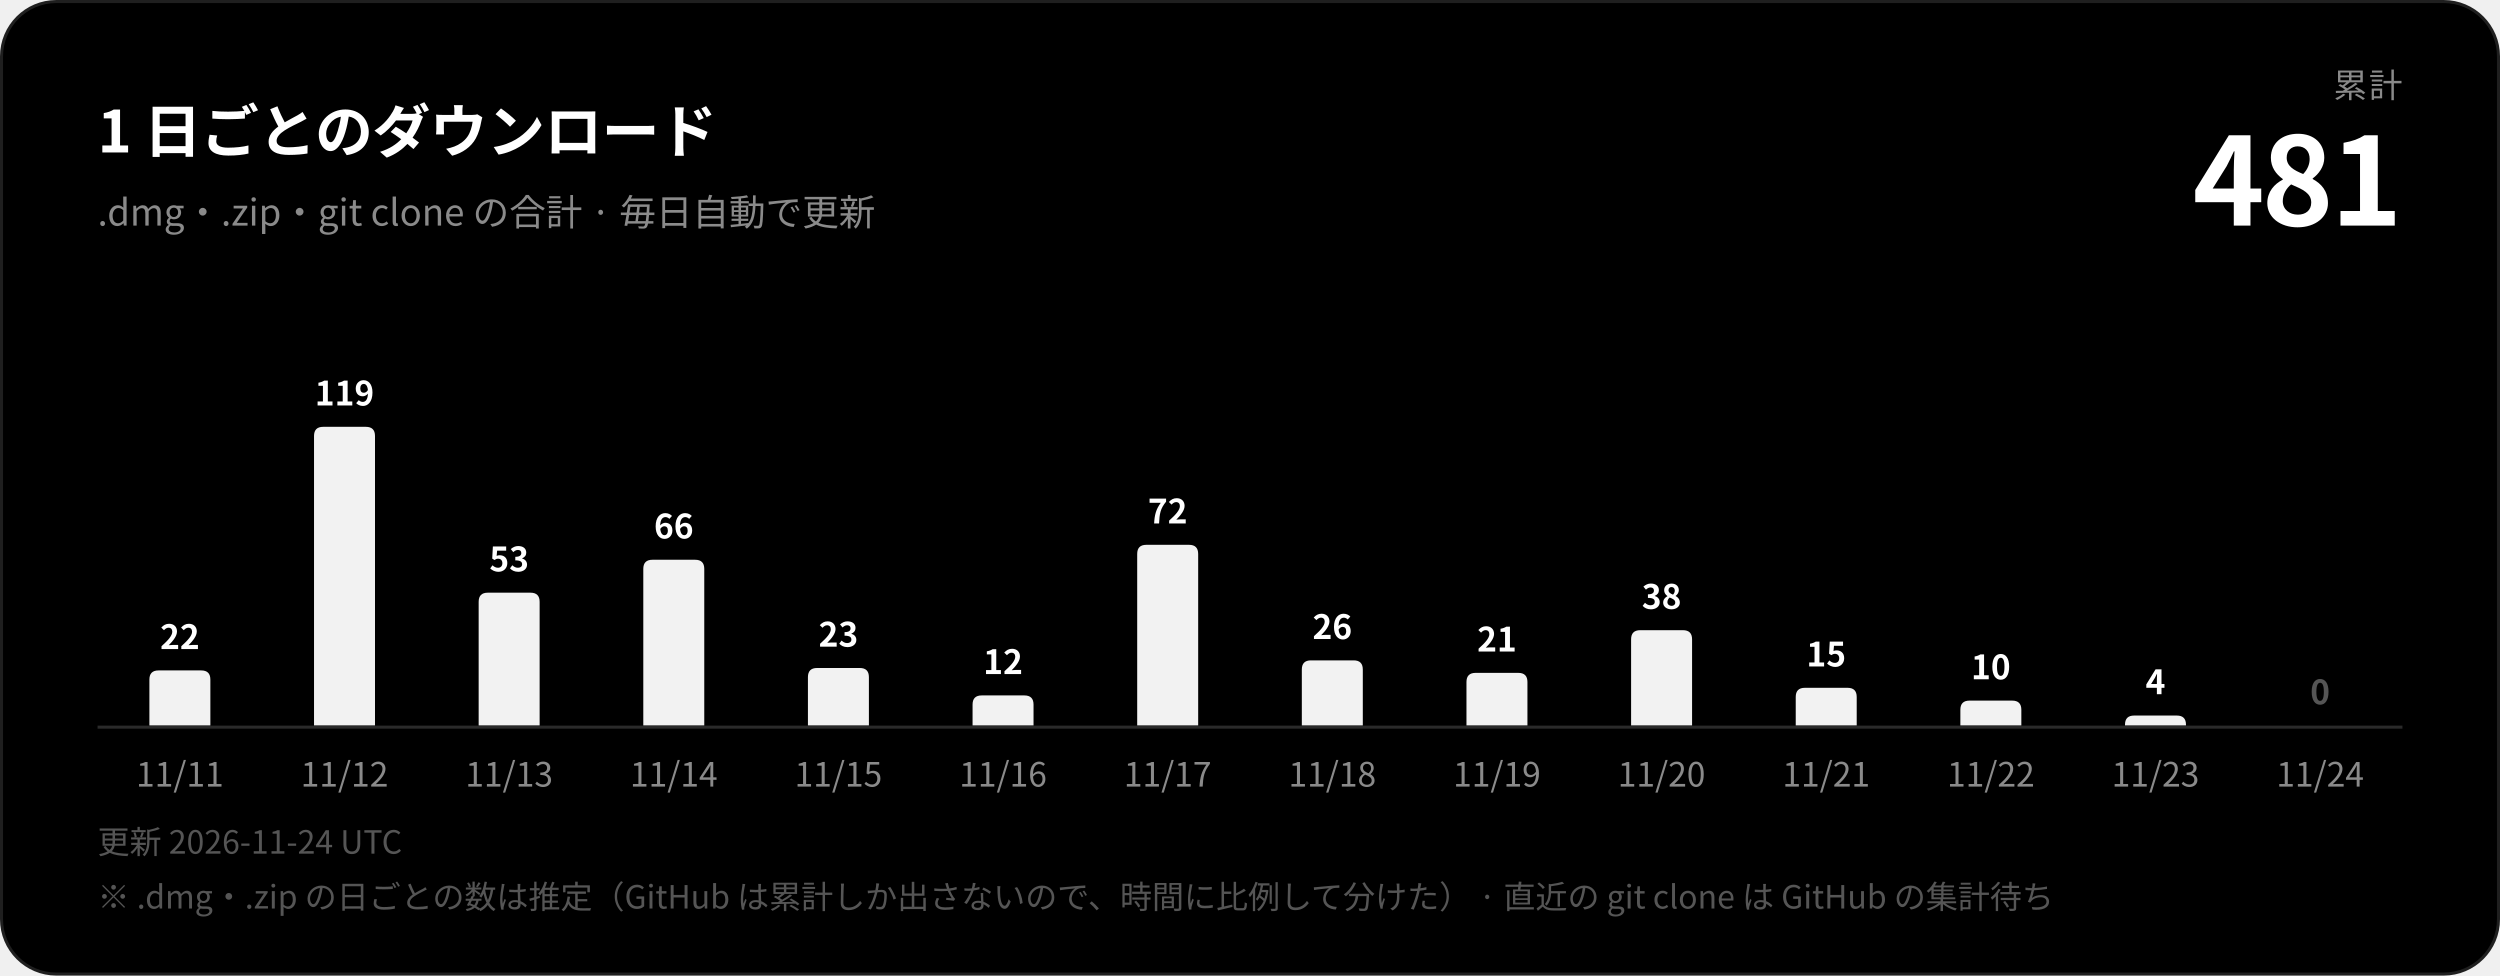
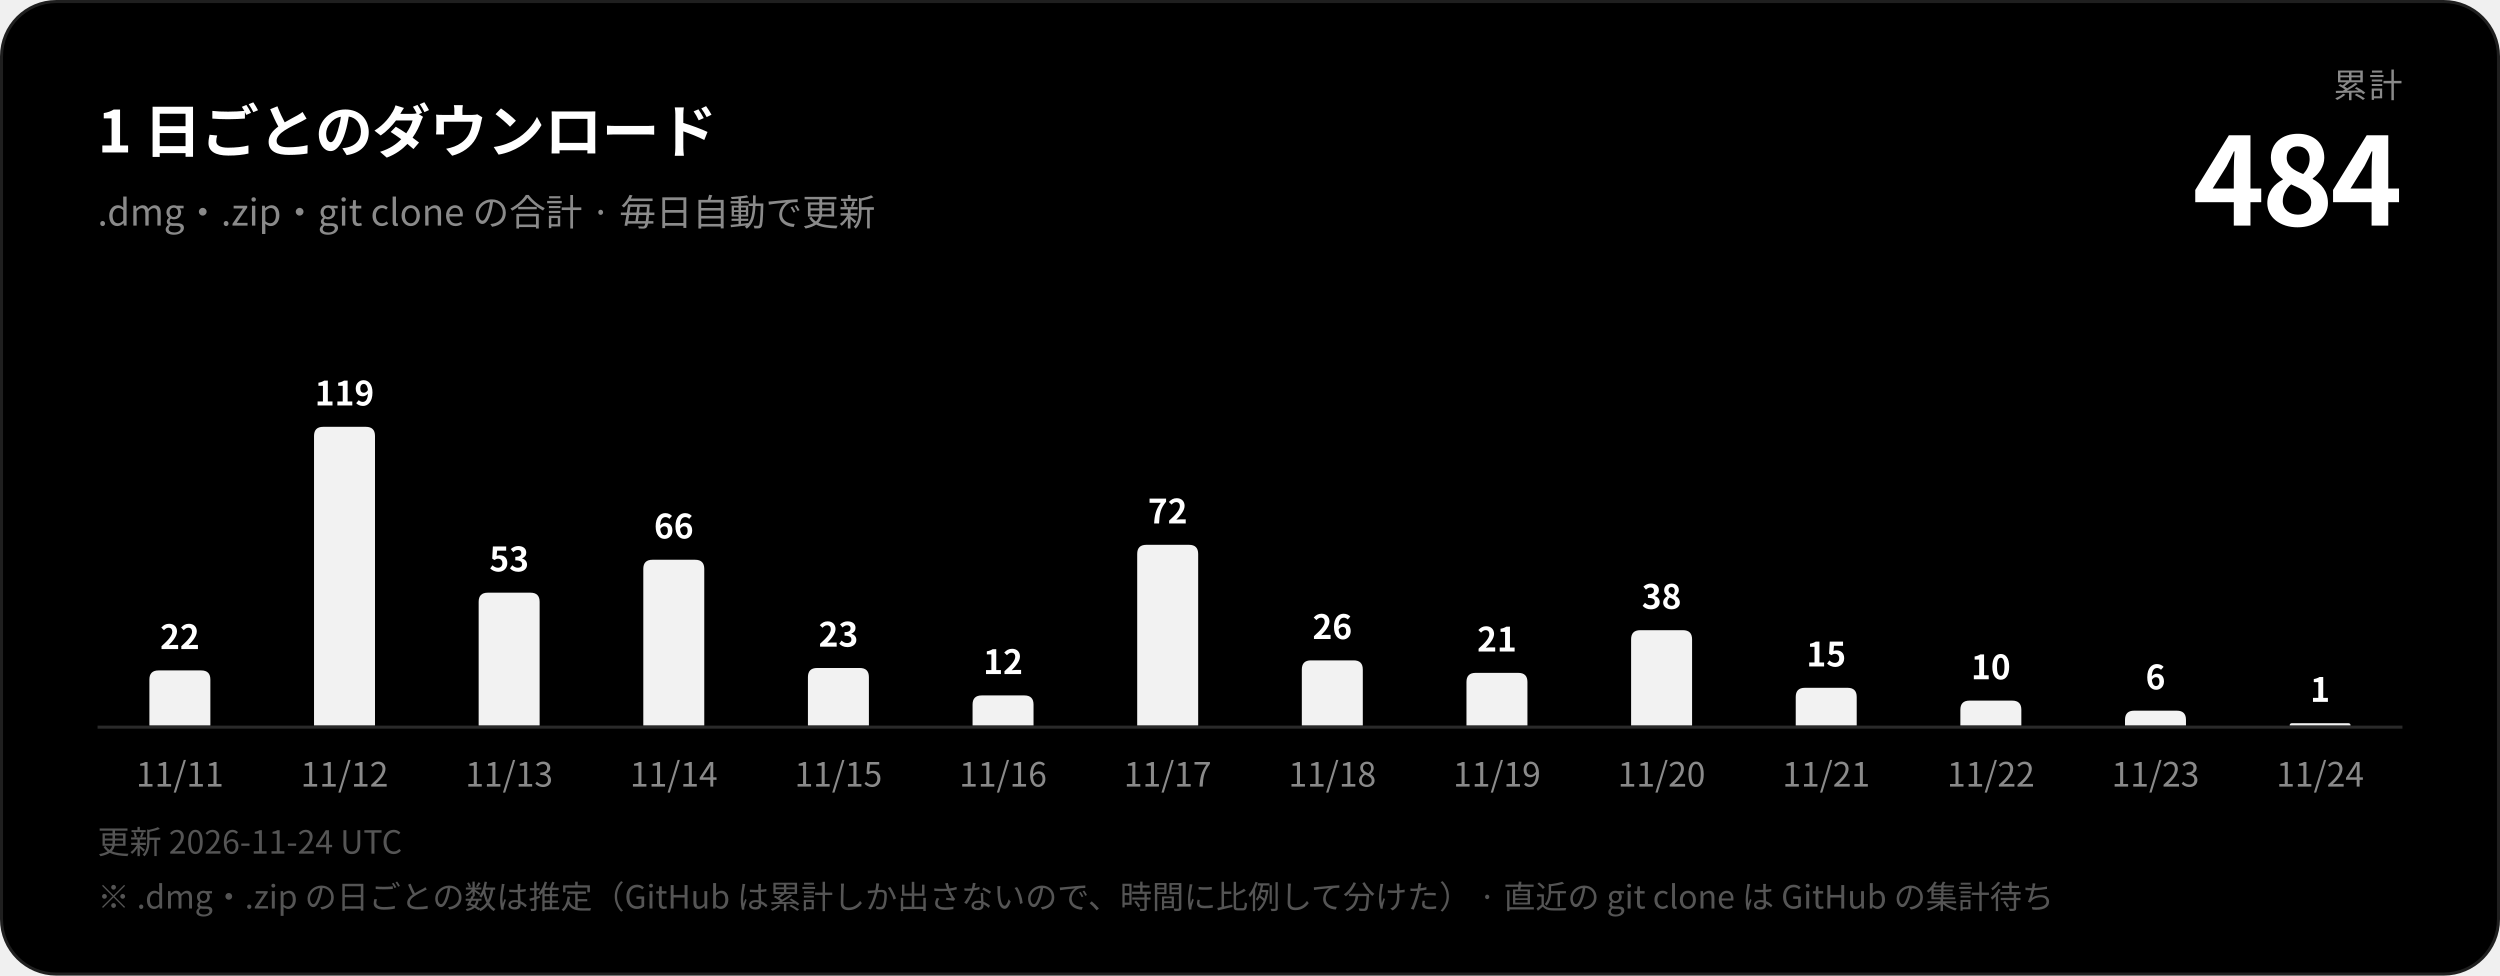
<svg xmlns="http://www.w3.org/2000/svg" width="820" height="320" viewBox="0 0 820 320" role="img" aria-label="1 日ごとのダウンロード">
  <rect x="0.5" y="0.5" width="819" height="319" rx="18" fill="#000000" stroke="#1f1f1f" />
  <g font-family="-apple-system, BlinkMacSystemFont, 'SF Pro Display', 'Segoe UI', 'Hiragino Sans', 'Hiragino Kaku Gothic ProN', 'Noto Sans CJK JP', 'Noto Sans JP', 'PingFang SC', 'Microsoft YaHei', sans-serif" style="font-variant-numeric: tabular-nums">
    <text x="32" y="50" font-size="19" font-weight="600" fill="#ffffff" letter-spacing="-0.2">1 日ごとのダウンロード</text>
    <text x="32" y="74" font-size="12" fill="#8a8a8a">.dmg・.zip・git clone の合計 · 毎日自動で更新</text>
    <text x="788" y="32" font-size="11" fill="#8a8a8a" text-anchor="end" letter-spacing="0.6">累計</text>
-     <text x="788" y="74" font-size="40" font-weight="700" fill="#ffffff" text-anchor="end" letter-spacing="-1">481</text>
+     <text x="788" y="74" font-size="40" font-weight="700" fill="#ffffff" text-anchor="end" letter-spacing="-1">484</text>
    <path d="M49.0,238.0V222.9Q49.0,219.9 52.0,219.9H66.0Q69.0,219.9 69.0,222.9V238.0Z" fill="#f2f2f2" />
    <text x="59.0" y="212.9" font-size="11" font-weight="600" fill="#ffffff" text-anchor="middle">22</text>
    <text x="59.0" y="258" font-size="11" fill="#8a8a8a" text-anchor="middle">11/11</text>
    <path d="M103.0,238.0V143.0Q103.0,140.0 106.0,140.0H120.0Q123.0,140.0 123.0,143.0V238.0Z" fill="#f2f2f2" />
    <text x="113.0" y="133.0" font-size="11" font-weight="600" fill="#ffffff" text-anchor="middle">119</text>
    <text x="113.0" y="258" font-size="11" fill="#8a8a8a" text-anchor="middle">11/12</text>
    <path d="M157.0,238.0V197.4Q157.0,194.4 160.0,194.4H174.0Q177.0,194.4 177.0,197.4V238.0Z" fill="#f2f2f2" />
    <text x="167.0" y="187.4" font-size="11" font-weight="600" fill="#ffffff" text-anchor="middle">53</text>
    <text x="167.0" y="258" font-size="11" fill="#8a8a8a" text-anchor="middle">11/13</text>
    <path d="M211.0,238.0V186.6Q211.0,183.6 214.0,183.6H228.0Q231.0,183.6 231.0,186.6V238.0Z" fill="#f2f2f2" />
    <text x="221.0" y="176.6" font-size="11" font-weight="600" fill="#ffffff" text-anchor="middle">66</text>
    <text x="221.0" y="258" font-size="11" fill="#8a8a8a" text-anchor="middle">11/14</text>
    <path d="M265.0,238.0V222.1Q265.0,219.1 268.0,219.1H282.0Q285.0,219.1 285.0,222.1V238.0Z" fill="#f2f2f2" />
    <text x="275.0" y="212.1" font-size="11" font-weight="600" fill="#ffffff" text-anchor="middle">23</text>
    <text x="275.0" y="258" font-size="11" fill="#8a8a8a" text-anchor="middle">11/15</text>
    <path d="M319.0,238.0V231.1Q319.0,228.1 322.0,228.1H336.0Q339.0,228.1 339.0,231.1V238.0Z" fill="#f2f2f2" />
    <text x="329.0" y="221.1" font-size="11" font-weight="600" fill="#ffffff" text-anchor="middle">12</text>
    <text x="329.0" y="258" font-size="11" fill="#8a8a8a" text-anchor="middle">11/16</text>
    <path d="M373.0,238.0V181.7Q373.0,178.7 376.0,178.7H390.0Q393.0,178.7 393.0,181.7V238.0Z" fill="#f2f2f2" />
    <text x="383.0" y="171.7" font-size="11" font-weight="600" fill="#ffffff" text-anchor="middle">72</text>
    <text x="383.0" y="258" font-size="11" fill="#8a8a8a" text-anchor="middle">11/17</text>
    <path d="M427.0,238.0V219.6Q427.0,216.6 430.0,216.6H444.0Q447.0,216.6 447.0,219.6V238.0Z" fill="#f2f2f2" />
    <text x="437.0" y="209.6" font-size="11" font-weight="600" fill="#ffffff" text-anchor="middle">26</text>
    <text x="437.0" y="258" font-size="11" fill="#8a8a8a" text-anchor="middle">11/18</text>
    <path d="M481.0,238.0V223.7Q481.0,220.7 484.0,220.7H498.0Q501.0,220.7 501.0,223.7V238.0Z" fill="#f2f2f2" />
    <text x="491.0" y="213.7" font-size="11" font-weight="600" fill="#ffffff" text-anchor="middle">21</text>
    <text x="491.0" y="258" font-size="11" fill="#8a8a8a" text-anchor="middle">11/19</text>
    <path d="M535.0,238.0V209.7Q535.0,206.7 538.0,206.7H552.0Q555.0,206.7 555.0,209.7V238.0Z" fill="#f2f2f2" />
    <text x="545.0" y="199.7" font-size="11" font-weight="600" fill="#ffffff" text-anchor="middle">38</text>
    <text x="545.0" y="258" font-size="11" fill="#8a8a8a" text-anchor="middle">11/20</text>
    <path d="M589.0,238.0V228.6Q589.0,225.6 592.0,225.6H606.0Q609.0,225.6 609.0,228.6V238.0Z" fill="#f2f2f2" />
    <text x="599.0" y="218.6" font-size="11" font-weight="600" fill="#ffffff" text-anchor="middle">15</text>
    <text x="599.0" y="258" font-size="11" fill="#8a8a8a" text-anchor="middle">11/21</text>
    <path d="M643.0,238.0V232.8Q643.0,229.8 646.0,229.8H660.0Q663.0,229.8 663.0,232.8V238.0Z" fill="#f2f2f2" />
    <text x="653.0" y="222.8" font-size="11" font-weight="600" fill="#ffffff" text-anchor="middle">10</text>
    <text x="653.0" y="258" font-size="11" fill="#8a8a8a" text-anchor="middle">11/22</text>
-     <path d="M697.0,238.0V237.7Q697.0,234.7 700.0,234.7H714.0Q717.0,234.7 717.0,237.7V238.0Z" fill="#f2f2f2" />
-     <text x="707.0" y="227.7" font-size="11" font-weight="600" fill="#ffffff" text-anchor="middle">4</text>
+     <path d="M697.0,238.0V236.1Q697.0,233.1 700.0,233.1H714.0Q717.0,233.1 717.0,236.1V238.0Z" fill="#f2f2f2" />
+     <text x="707.0" y="226.1" font-size="11" font-weight="600" fill="#ffffff" text-anchor="middle">6</text>
    <text x="707.0" y="258" font-size="11" fill="#8a8a8a" text-anchor="middle">11/23</text>
-     <text x="761.0" y="231.0" font-size="11" font-weight="600" fill="#555555" text-anchor="middle">0</text>
+     <path d="M751.0,238.0V238.0Q751.0,237.2 751.8,237.2H770.2Q771.0,237.2 771.0,238.0V238.0Z" fill="#f2f2f2" />
+     <text x="761.0" y="230.2" font-size="11" font-weight="600" fill="#ffffff" text-anchor="middle">1</text>
    <text x="761.0" y="258" font-size="11" fill="#8a8a8a" text-anchor="middle">11/24</text>
    <line x1="32" y1="238.5" x2="788" y2="238.5" stroke="#2a2a2a" stroke-width="1" />
    <text x="32" y="280" font-size="10.5" fill="#555555">更新 2026-11-24 UTC</text>
    <text x="32" y="298" font-size="10.5" fill="#555555">※ .dmg・.zip の日ごとの数は推定（GitHub は累計しか出さないので、時間に比例して分けた） · 直近の git clone は GitHub の集計待ち</text>
  </g>
</svg>
